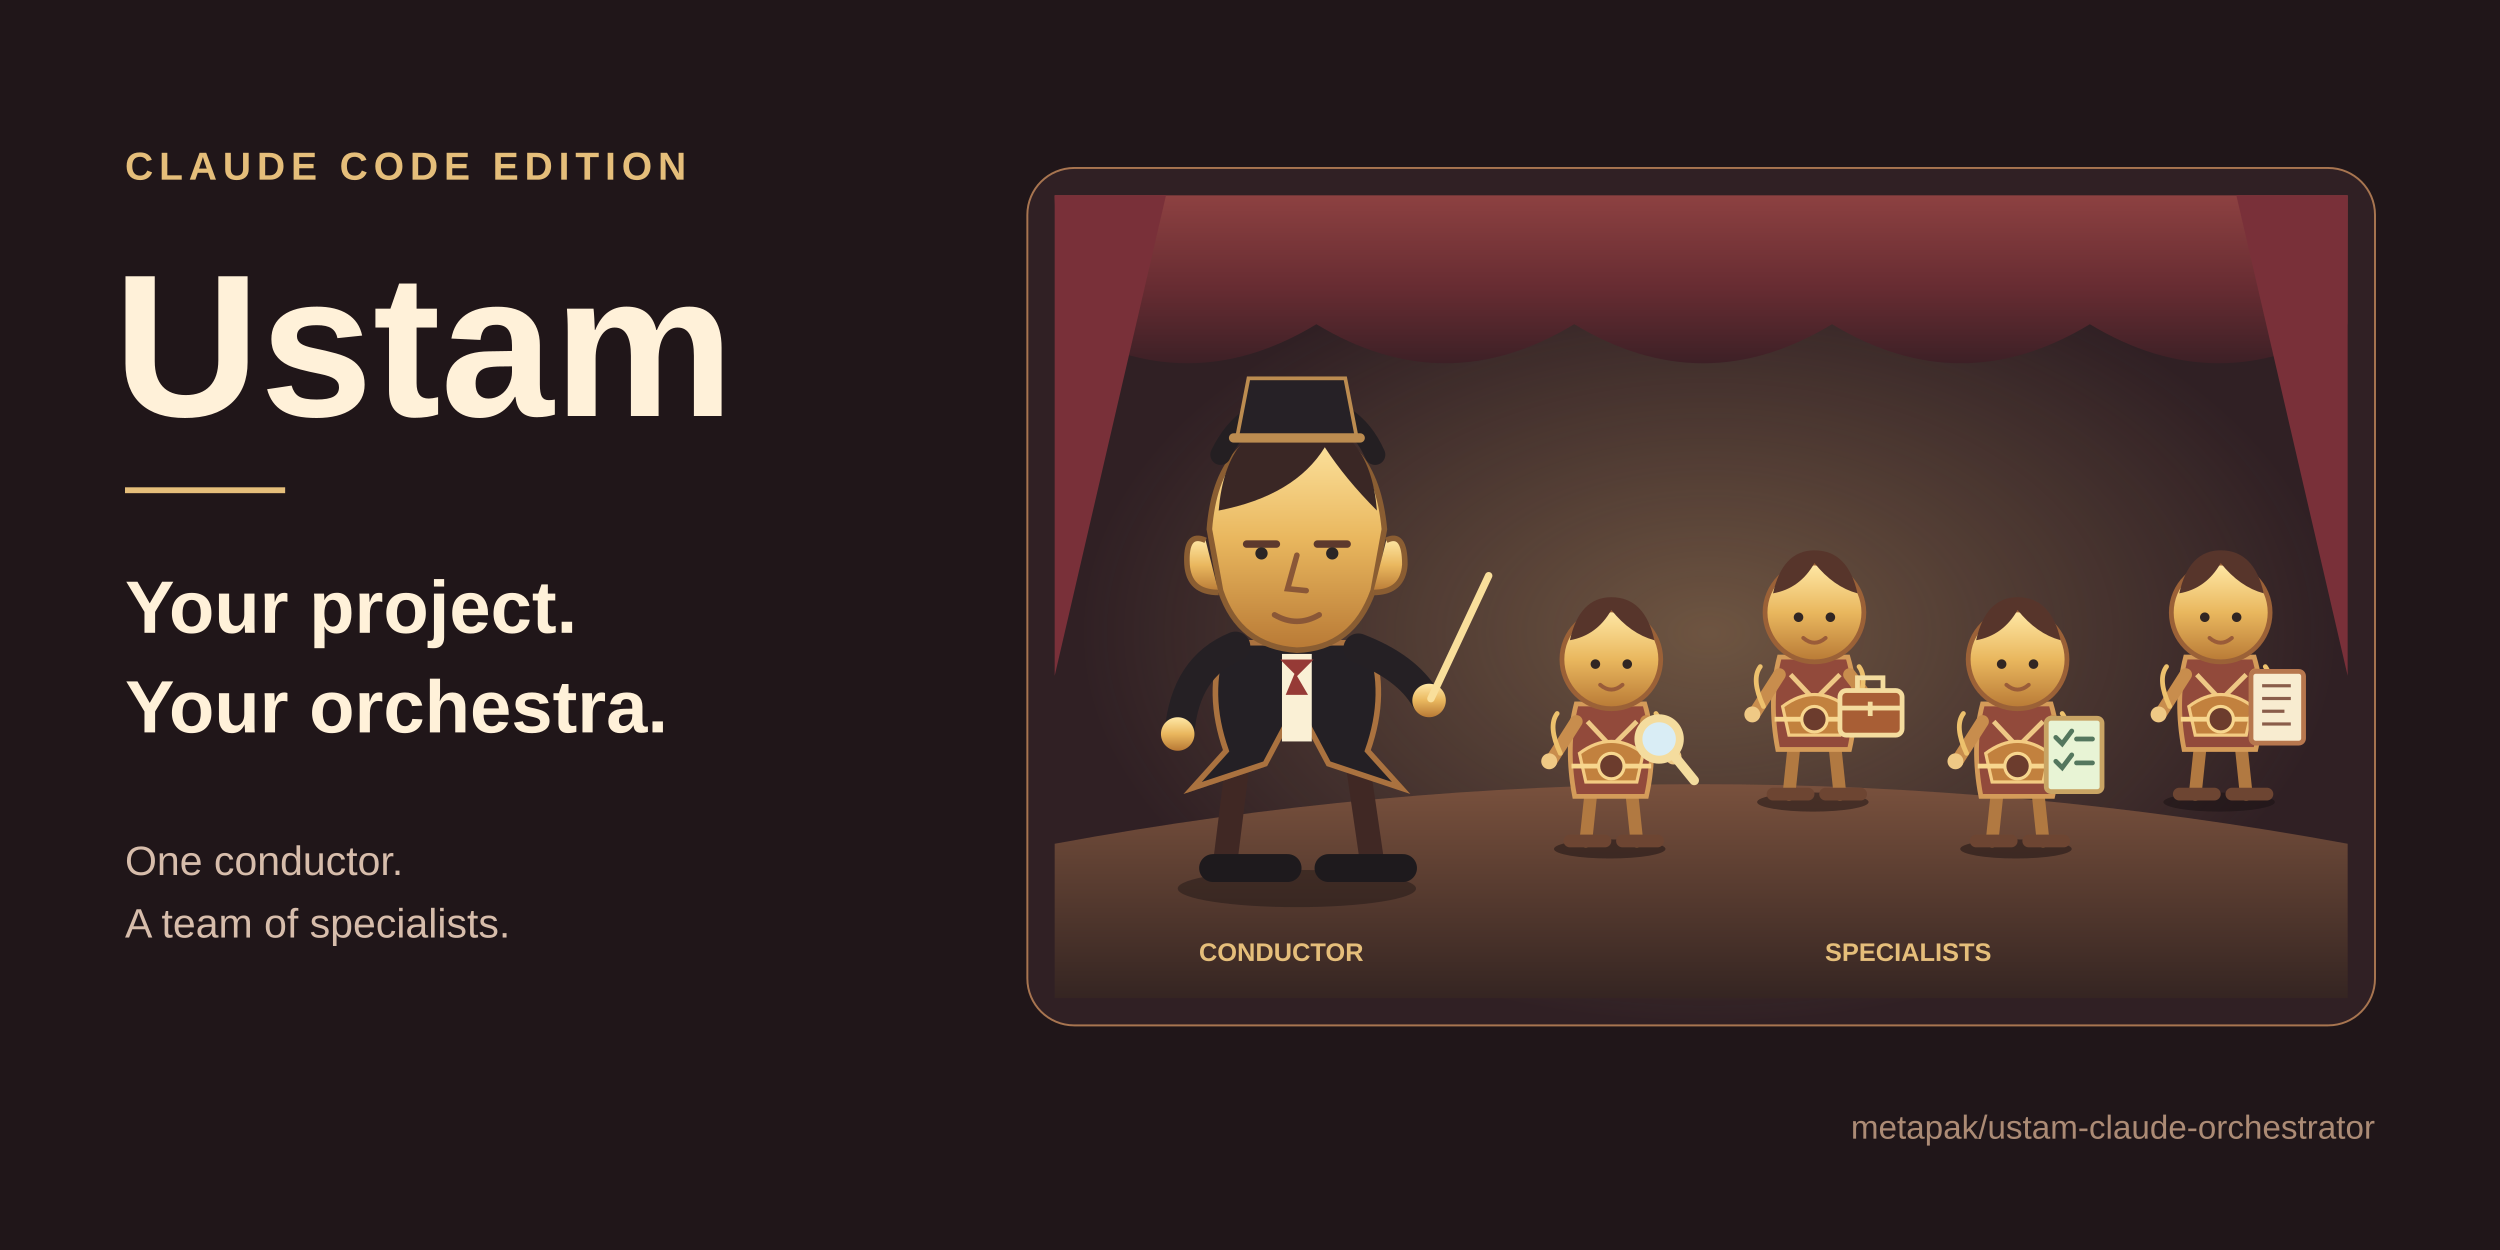
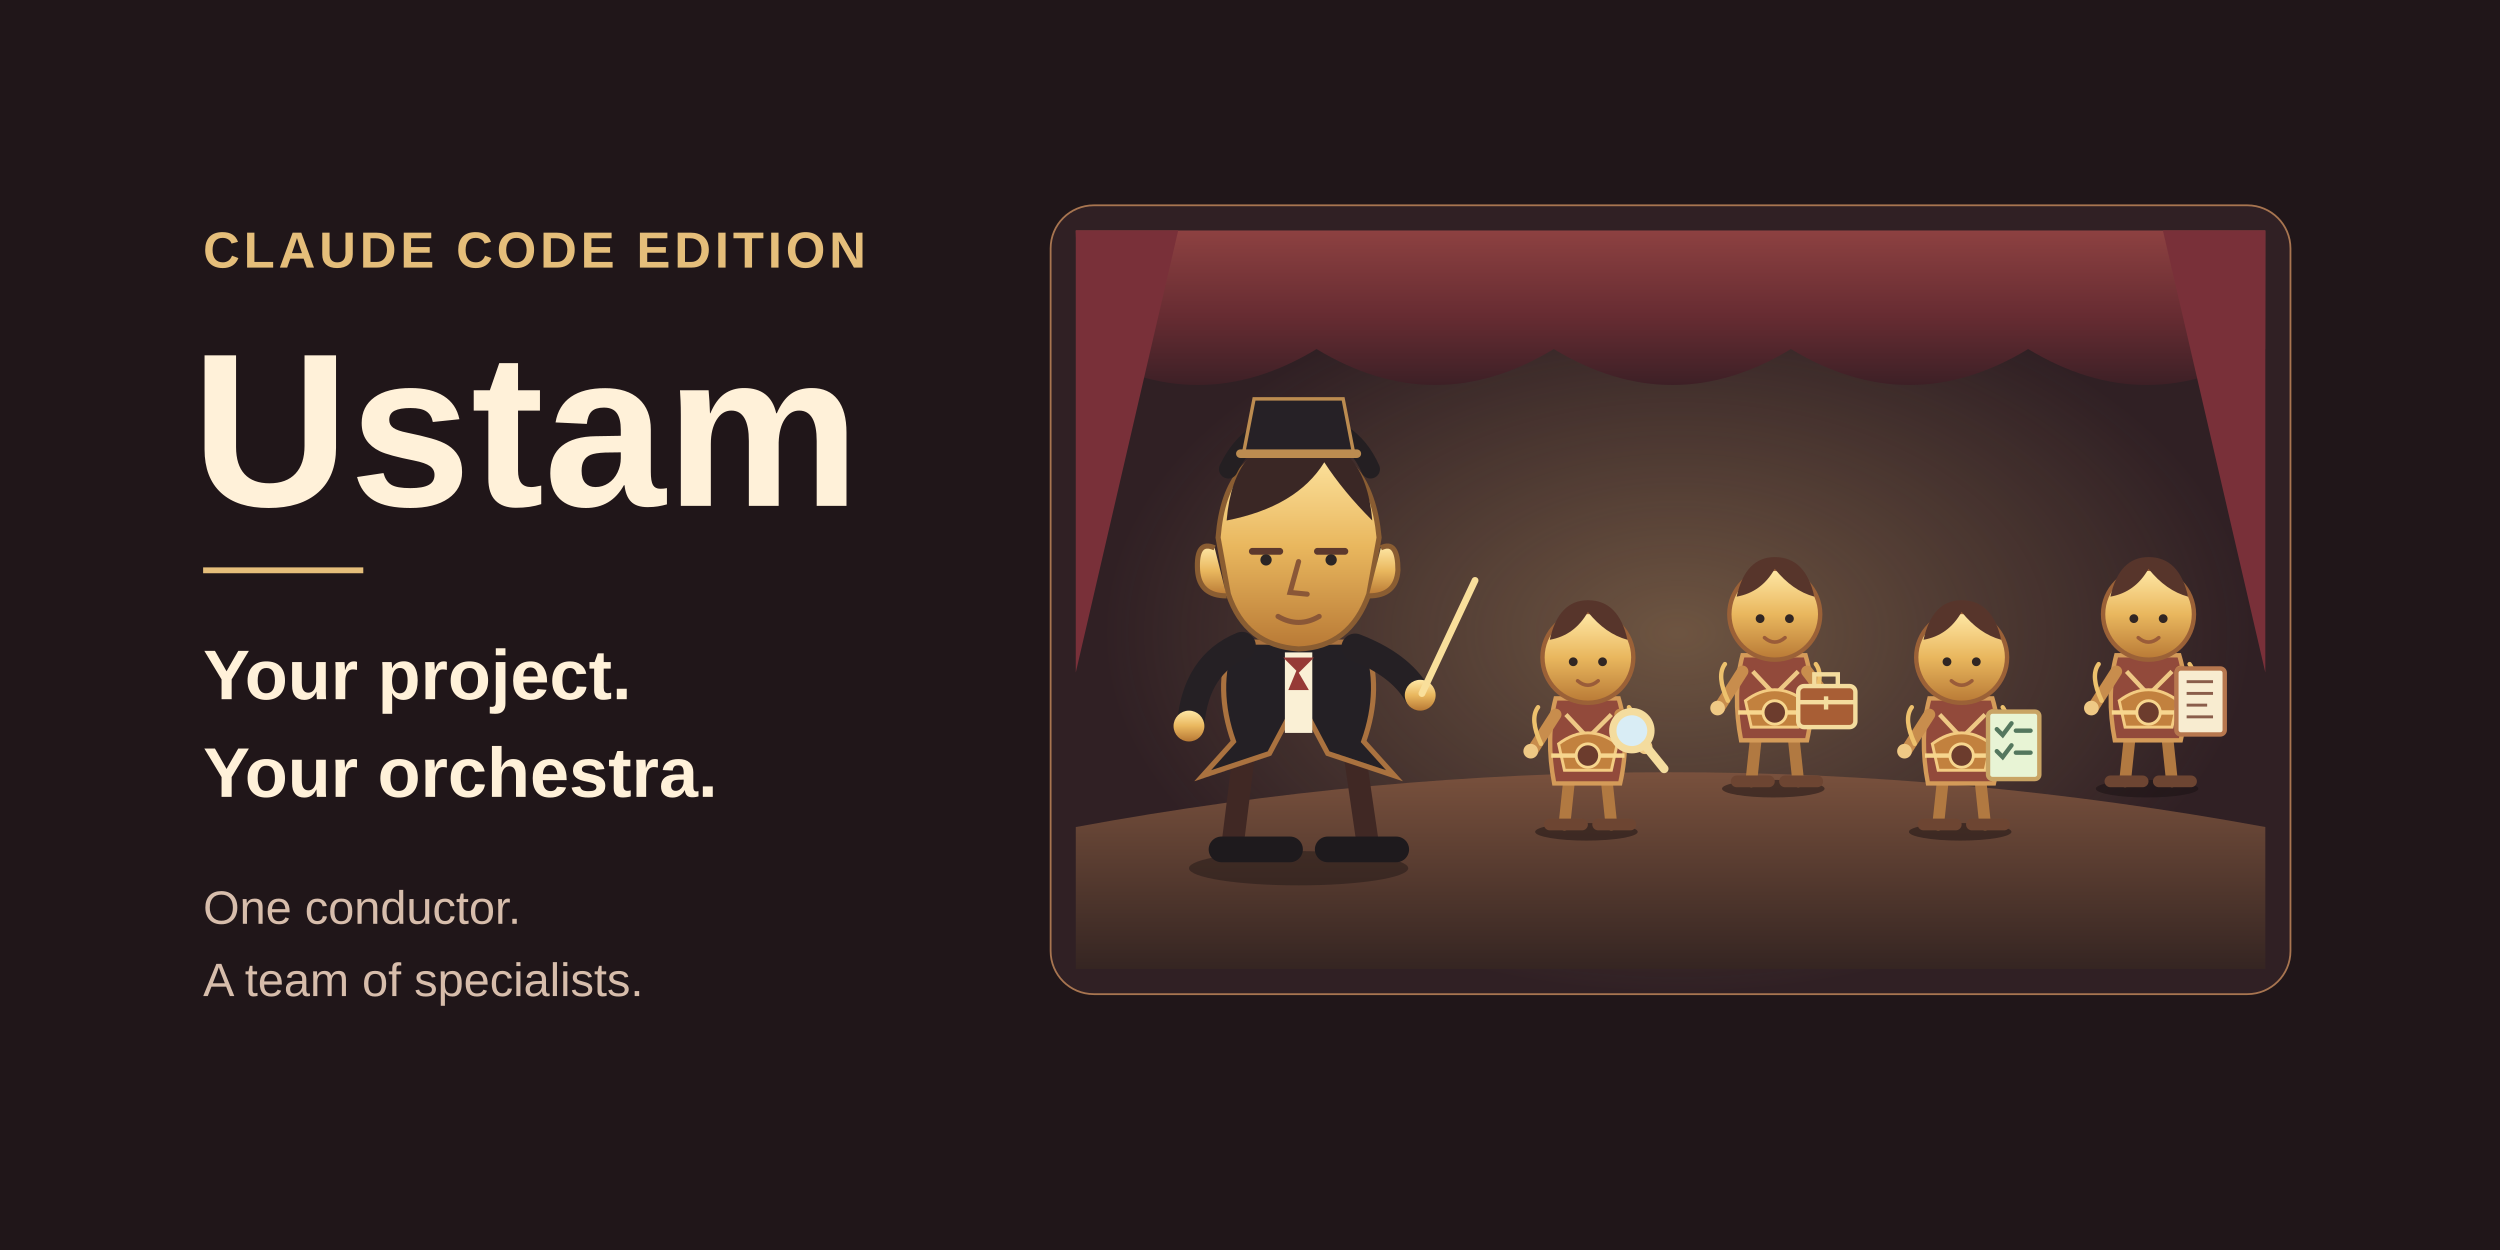
<svg xmlns="http://www.w3.org/2000/svg" xmlns:xlink="http://www.w3.org/1999/xlink" width="1280" height="640" viewBox="0 0 1280 640" role="img" aria-labelledby="title desc">
  <defs>
    <linearGradient id="background" x2="1" y2="1">
      <stop stop-color="#21191B" />
      <stop offset=".58" stop-color="#322224" />
      <stop offset="1" stop-color="#261A1B" />
    </linearGradient>
    <linearGradient id="curtain" x2="0" y2="1">
      <stop stop-color="#8D4141" />
      <stop offset=".55" stop-color="#672C32" />
      <stop offset="1" stop-color="#3D2026" />
    </linearGradient>
    <linearGradient id="floor" x2="0" y2="1">
      <stop stop-color="#79513D" />
      <stop offset="1" stop-color="#352522" />
    </linearGradient>
    <radialGradient id="light">
      <stop stop-color="#F7CA82" stop-opacity=".31" />
      <stop offset="1" stop-color="#F7CA82" stop-opacity="0" />
    </radialGradient>
    <linearGradient id="gold" x2="0" y2="1">
      <stop stop-color="#ffe8a6" />
      <stop offset=".5" stop-color="#e9b75e" />
      <stop offset="1" stop-color="#b87935" />
    </linearGradient>
    <filter id="actor-shadow" x="-30%" y="-30%" width="160%" height="170%">
      <feDropShadow dx="0" dy="11" stdDeviation="8" flood-color="#100B0C" flood-opacity=".55" />
    </filter>
    <symbol id="conductor-core" viewBox="0 0 220 300">
      <ellipse cx="110" cy="280" rx="64" ry="10" fill="#1b1315" opacity=".45" />
      <path d="M83 174 71 270M137 174l14 96" fill="none" stroke="#402824" stroke-width="13" stroke-linecap="round" />
      <path d="M65 269h40m22 0h40" stroke="#1e1a1d" stroke-width="15" stroke-linecap="round" />
      <path d="M71 148q-10 27 1 58l-18 20 39-13 17-32 17 32 39 13-18-20q11-31 1-58Z" fill="#242025" stroke="#aa723f" stroke-width="3" />
      <path d="M102 154h16v47h-16z" fill="#faf0d5" />
      <path d="m101 157 9 9 9-9m-10 7-5 12h12z" fill="#963a36" />
      <path d="M77 150q-27 11-30 46" fill="none" stroke="#252024" stroke-width="16" stroke-linecap="round" />
      <circle cx="46" cy="197" r="9" fill="url(#gold)" />
      <path d="M63 87q4-52 47-55 42 2 47 55l-6 33q-11 31-41 32-31-2-41-32Z" fill="url(#gold)" stroke="#8a5d32" stroke-width="3" />
      <path d="M61 93q-11-5-10 13 1 15 17 15m90-28q10-5 10 13-1 15-17 15" fill="url(#gold)" stroke="#8a5d32" stroke-width="3" />
      <path d="M68 77q4-48 42-49 39 1 43 49-17-17-28-34-16 26-57 34Z" fill="#3a2725" />
      <path d="M83 95h16m22 0h16" stroke="#5d392d" stroke-width="4" stroke-linecap="round" />
      <circle cx="91" cy="100" r="3.3" fill="#2b2525" />
      <circle cx="129" cy="100" r="3.3" fill="#2b2525" />
      <path d="m110 101-5 18 10 1m-17 13q12 7 24 0" fill="none" stroke="#8a5737" stroke-width="3" stroke-linecap="round" />
      <path d="M69 47q13-27 41-27 30 0 42 27" fill="none" stroke="#241f22" stroke-width="11" stroke-linecap="round" />
      <path d="M78 37h64l-6-31H84Z" fill="#262126" stroke="#bc8c50" stroke-width="2" />
      <path d="M76 38h68" stroke="#bc8c50" stroke-width="5" stroke-linecap="round" />
    </symbol>
    <symbol id="conductor" viewBox="0 0 220 300">
      <use xlink:href="#conductor-core" width="220" height="300" />
      <g id="baton-arm-static">
        <path d="M143 151q26 10 36 27" fill="none" stroke="#252024" stroke-width="16" stroke-linecap="round" />
        <circle cx="181" cy="179" r="9" fill="url(#gold)" />
        <path d="m182 178 31-66" stroke="#f9df9b" stroke-width="4" stroke-linecap="round" />
      </g>
    </symbol>
    <symbol id="musician" viewBox="0 0 120 190">
      <ellipse cx="59" cy="181" rx="35" ry="6" fill="#170f11" opacity=".5" />
      <path d="m48 138-4 38m28-38 4 38" stroke="#b17941" stroke-width="8" stroke-linecap="round" />
      <path d="M34 176h22m11 0h22" stroke="#6d4532" stroke-width="8" stroke-linecap="round" />
      <path d="M38 90q-7 27-1 58h45q7-31-1-58Z" fill="#924a3b" stroke="#d49b59" stroke-width="3" />
      <path d="m45 101 15 16 16-16" fill="none" stroke="#eec885" stroke-width="3" />
      <path d="M38 101 22 126m60-25 16 21" stroke="#c88d4d" stroke-width="8" stroke-linecap="round" />
      <circle cx="21" cy="126" r="5" fill="#efc985" />
      <circle cx="99" cy="123" r="5" fill="#efc985" />
      <circle cx="60" cy="62" r="31" fill="url(#gold)" stroke="#9b6137" stroke-width="3" />
      <path d="M34 50q6-27 26-27 21 0 27 27-15-4-27-19-9 16-26 19Z" fill="#57352b" />
      <circle cx="50" cy="65" r="3" fill="#312623" />
      <circle cx="70" cy="65" r="3" fill="#312623" />
      <path d="M53 78q7 6 14 0" fill="none" stroke="#9a5c39" stroke-width="2.5" stroke-linecap="round" />
      <path d="M40 121q20-15 40 0l-4 18H44Z" fill="#c2813e" stroke="#f3cb82" stroke-width="2" />
      <path d="M28 121q-8-17-2-25m60 25q8-17 2-25" fill="none" stroke="#edc16d" stroke-width="3" stroke-linecap="round" />
      <path d="M35 129h50" stroke="#f7d68e" stroke-width="3" />
      <circle cx="60" cy="129" r="8" fill="#6c3c2d" stroke="#f7d68e" stroke-width="2" />
    </symbol>
    <symbol id="musician-researcher" viewBox="0 0 120 190">
      <use xlink:href="#musician" width="120" height="190" />
      <circle cx="90" cy="112" r="13" fill="#d9edf5" stroke="#f4dc9e" stroke-width="5" />
      <path d="m99 122 13 16" stroke="#f4dc9e" stroke-width="6" stroke-linecap="round" />
    </symbol>
    <symbol id="musician-implementer" viewBox="0 0 120 190">
      <use xlink:href="#musician" width="120" height="190" />
      <rect x="76" y="111" width="39" height="28" rx="4" fill="#a85e35" stroke="#f4dc9e" stroke-width="3" />
      <path d="M87 111v-8h16v8m-27 11h39m-20-4v9" fill="none" stroke="#f4dc9e" stroke-width="3" />
    </symbol>
    <symbol id="musician-reviewer" viewBox="0 0 120 190">
      <use xlink:href="#musician" width="120" height="190" />
      <rect x="79" y="99" width="33" height="45" rx="3" fill="#f8ecd0" stroke="#b7774e" stroke-width="3" />
      <path d="M86 108h18m-18 8h18m-18 8h14m-14 8h18" stroke="#8a5d4a" stroke-width="2" />
    </symbol>
    <symbol id="musician-verifier" viewBox="0 0 120 190">
      <use xlink:href="#musician" width="120" height="190" />
      <rect x="78" y="99" width="35" height="46" rx="3" fill="#e8f4d5" stroke="#c9a464" stroke-width="3" />
      <path d="m84 111 4 4 6-8m-10 19 4 4 6-8m3-10h10m-10 15h10" fill="none" stroke="#54775e" stroke-width="3" stroke-linecap="round" />
    </symbol>
  </defs>
  <rect width="1280" height="640" fill="#201619" />
  <g font-family="Arial,Helvetica,sans-serif">
-     <text x="64" y="92" font-size="20" fill="#E5BE7A" font-weight="700" letter-spacing="3">CLAUDE CODE EDITION</text>
-     <text x="58" y="213" font-size="104" fill="#FFF1D9" font-weight="700">Ustam</text>
-     <path d="M64 251h82" stroke="#E5BE7A" stroke-width="3" />
-     <text x="64" y="324" font-size="38" fill="#FFF1D9" font-weight="700">Your project.</text>
-     <text x="64" y="375" font-size="38" fill="#FFF1D9" font-weight="700">Your orchestra.</text>
-     <text x="64" y="448" font-size="21" fill="#D7BDAB">One conductor.</text>
-     <text x="64" y="480" font-size="21" fill="#D7BDAB">A team of specialists.</text>
-     <rect x="526" y="86" width="690" height="439" rx="24" fill="#302024" stroke="#A87550" />
-     <ellipse cx="875" cy="324" rx="320" ry="200" fill="url(#light)" />
-     <path d="M540 100h662v66q-66 40-132 0-66 40-132 0-66 40-132 0-66 40-132 0-66 40-132 0Z" fill="url(#curtain)" />
-     <path d="M540 100h57l-57 246m662-246h-57l57 246" fill="#793039" />
-     <path d="M540 432q330-61 662 0v79H540Z" fill="url(#floor)" />
-     <use xlink:href="#conductor" x="559" y="188" width="210" height="286" />
-     <use xlink:href="#musician-researcher" x="776" y="287" width="98" height="155" />
-     <use xlink:href="#musician-implementer" x="880" y="263" width="98" height="155" />
-     <use xlink:href="#musician-verifier" x="984" y="287" width="98" height="155" />
-     <use xlink:href="#musician-reviewer" x="1088" y="263" width="98" height="155" />
-     <text x="656" y="492" font-size="13" fill="#E5BE7A" font-weight="700" text-anchor="middle">CONDUCTOR</text>
-     <text x="977" y="492" font-size="13" fill="#E5BE7A" font-weight="700" text-anchor="middle">SPECIALISTS</text>
-     <text x="1216" y="583" font-size="17" fill="#AC8B75" text-anchor="end">metapak/ustam-claude-orchestrator</text>
+     <text x="104" y="137" font-size="26" fill="#E5BE7A" font-weight="700" letter-spacing="2">CLAUDE CODE EDITION</text>
+     <text x="98" y="259" font-size="112" fill="#FFF1D9" font-weight="700">Ustam</text>
+     <path d="M104 292h82" stroke="#E5BE7A" stroke-width="3" />
+     <text x="104" y="358" font-size="36" fill="#FFF1D9" font-weight="700">Your project.</text>
+     <text x="104" y="408" font-size="36" fill="#FFF1D9" font-weight="700">Your orchestra.</text>
+     <text x="104" y="473" font-size="24" fill="#D7BDAB">One conductor.</text>
+     <text x="104" y="510" font-size="24" fill="#D7BDAB">A team of specialists.</text>
+     <g transform="translate(54 26) scale(.92)">
+       <rect x="526" y="86" width="690" height="439" rx="24" fill="#302024" stroke="#A87550" />
+       <ellipse cx="875" cy="324" rx="320" ry="200" fill="url(#light)" />
+       <path d="M540 100h662v66q-66 40-132 0-66 40-132 0-66 40-132 0-66 40-132 0-66 40-132 0Z" fill="url(#curtain)" />
+       <path d="M540 100h57l-57 246m662-246h-57l57 246" fill="#793039" />
+       <path d="M540 432q330-61 662 0v79H540Z" fill="url(#floor)" />
+       <use xlink:href="#conductor" x="559" y="188" width="210" height="286" />
+       <use xlink:href="#musician-researcher" x="776" y="287" width="98" height="155" />
+       <use xlink:href="#musician-implementer" x="880" y="263" width="98" height="155" />
+       <use xlink:href="#musician-verifier" x="984" y="287" width="98" height="155" />
+       <use xlink:href="#musician-reviewer" x="1088" y="263" width="98" height="155" />
+     </g>
  </g>
</svg>
